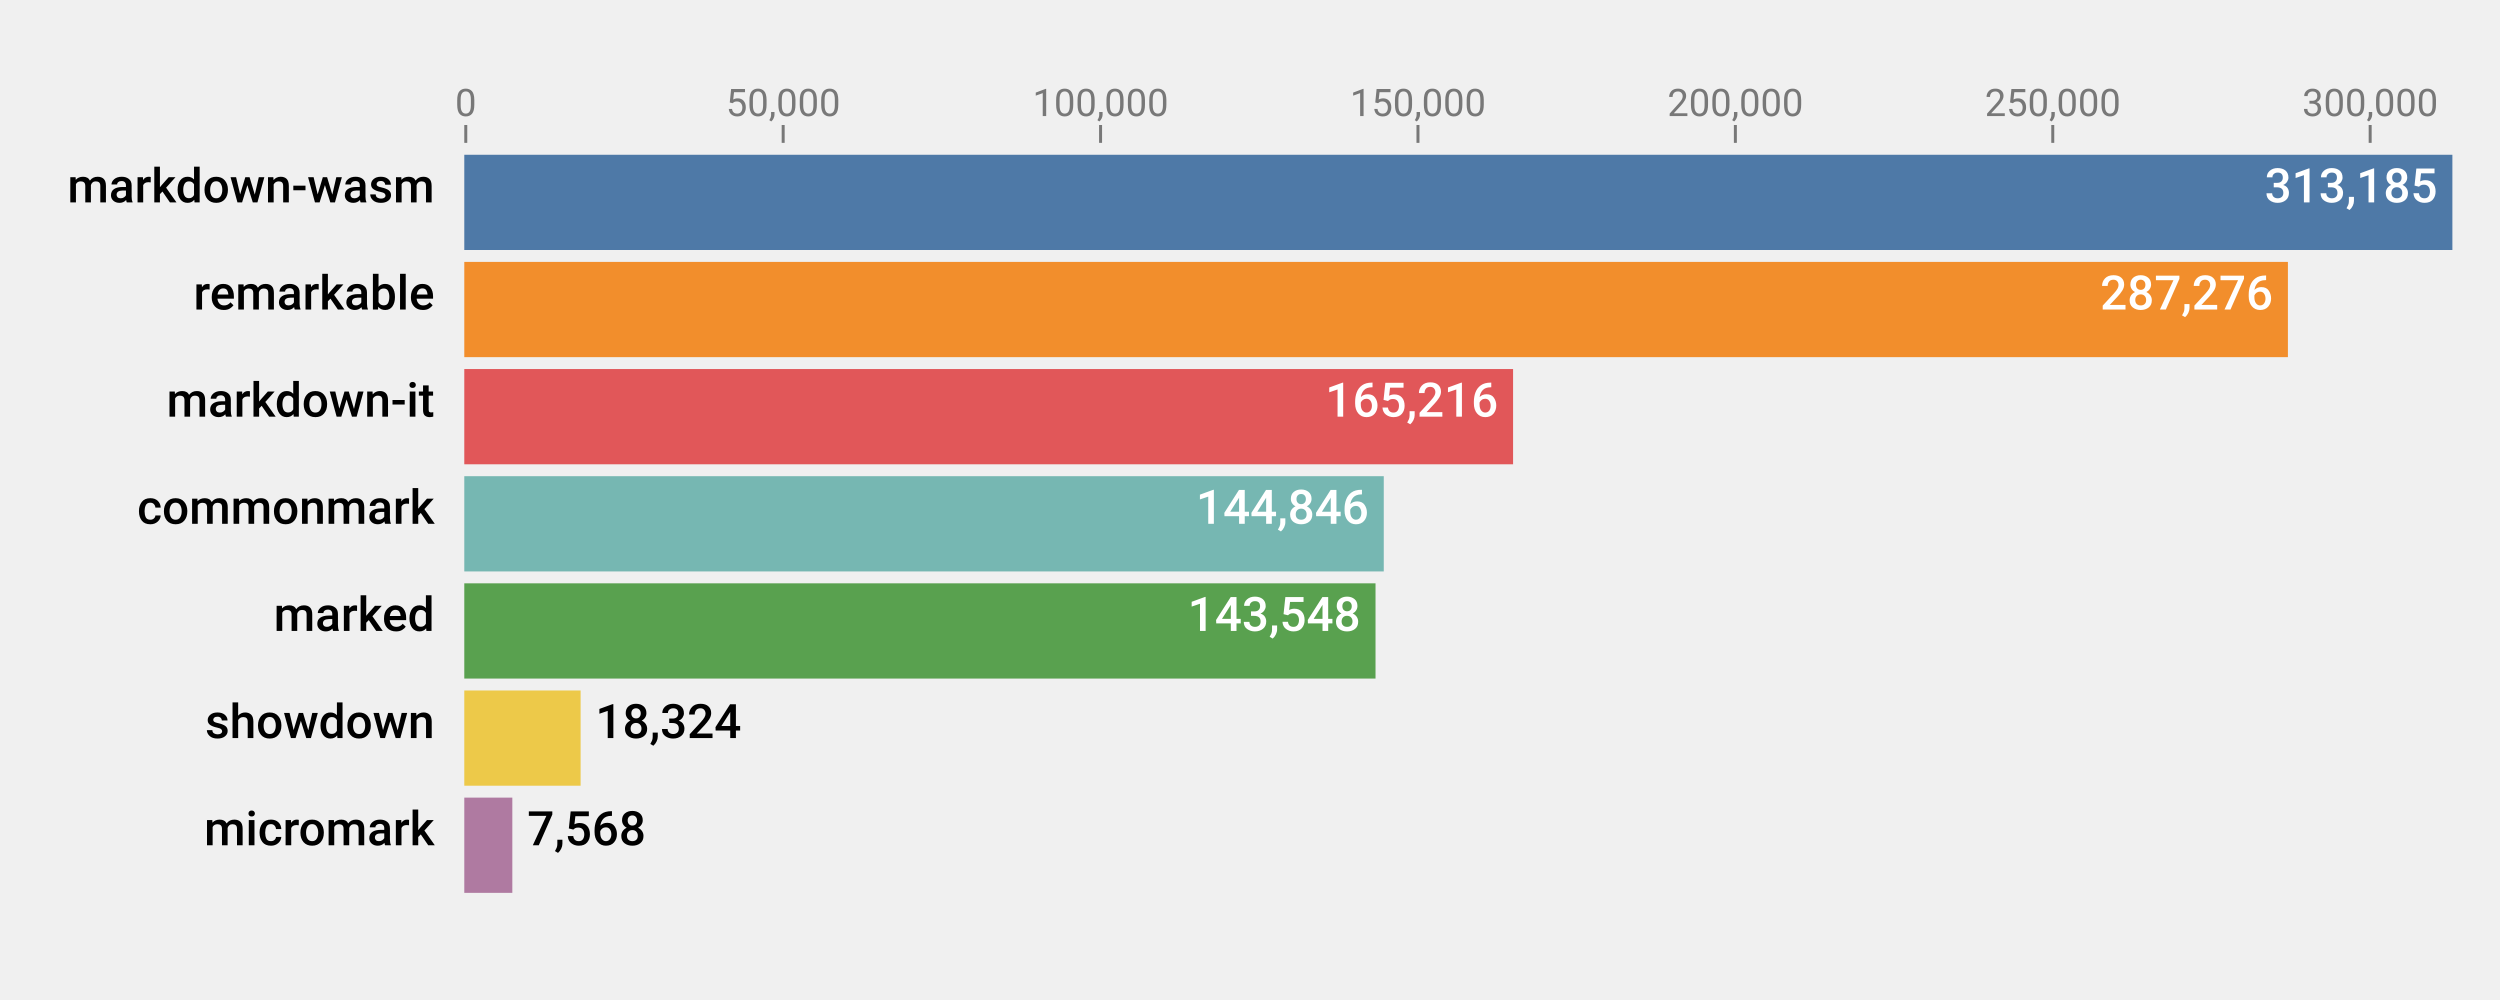
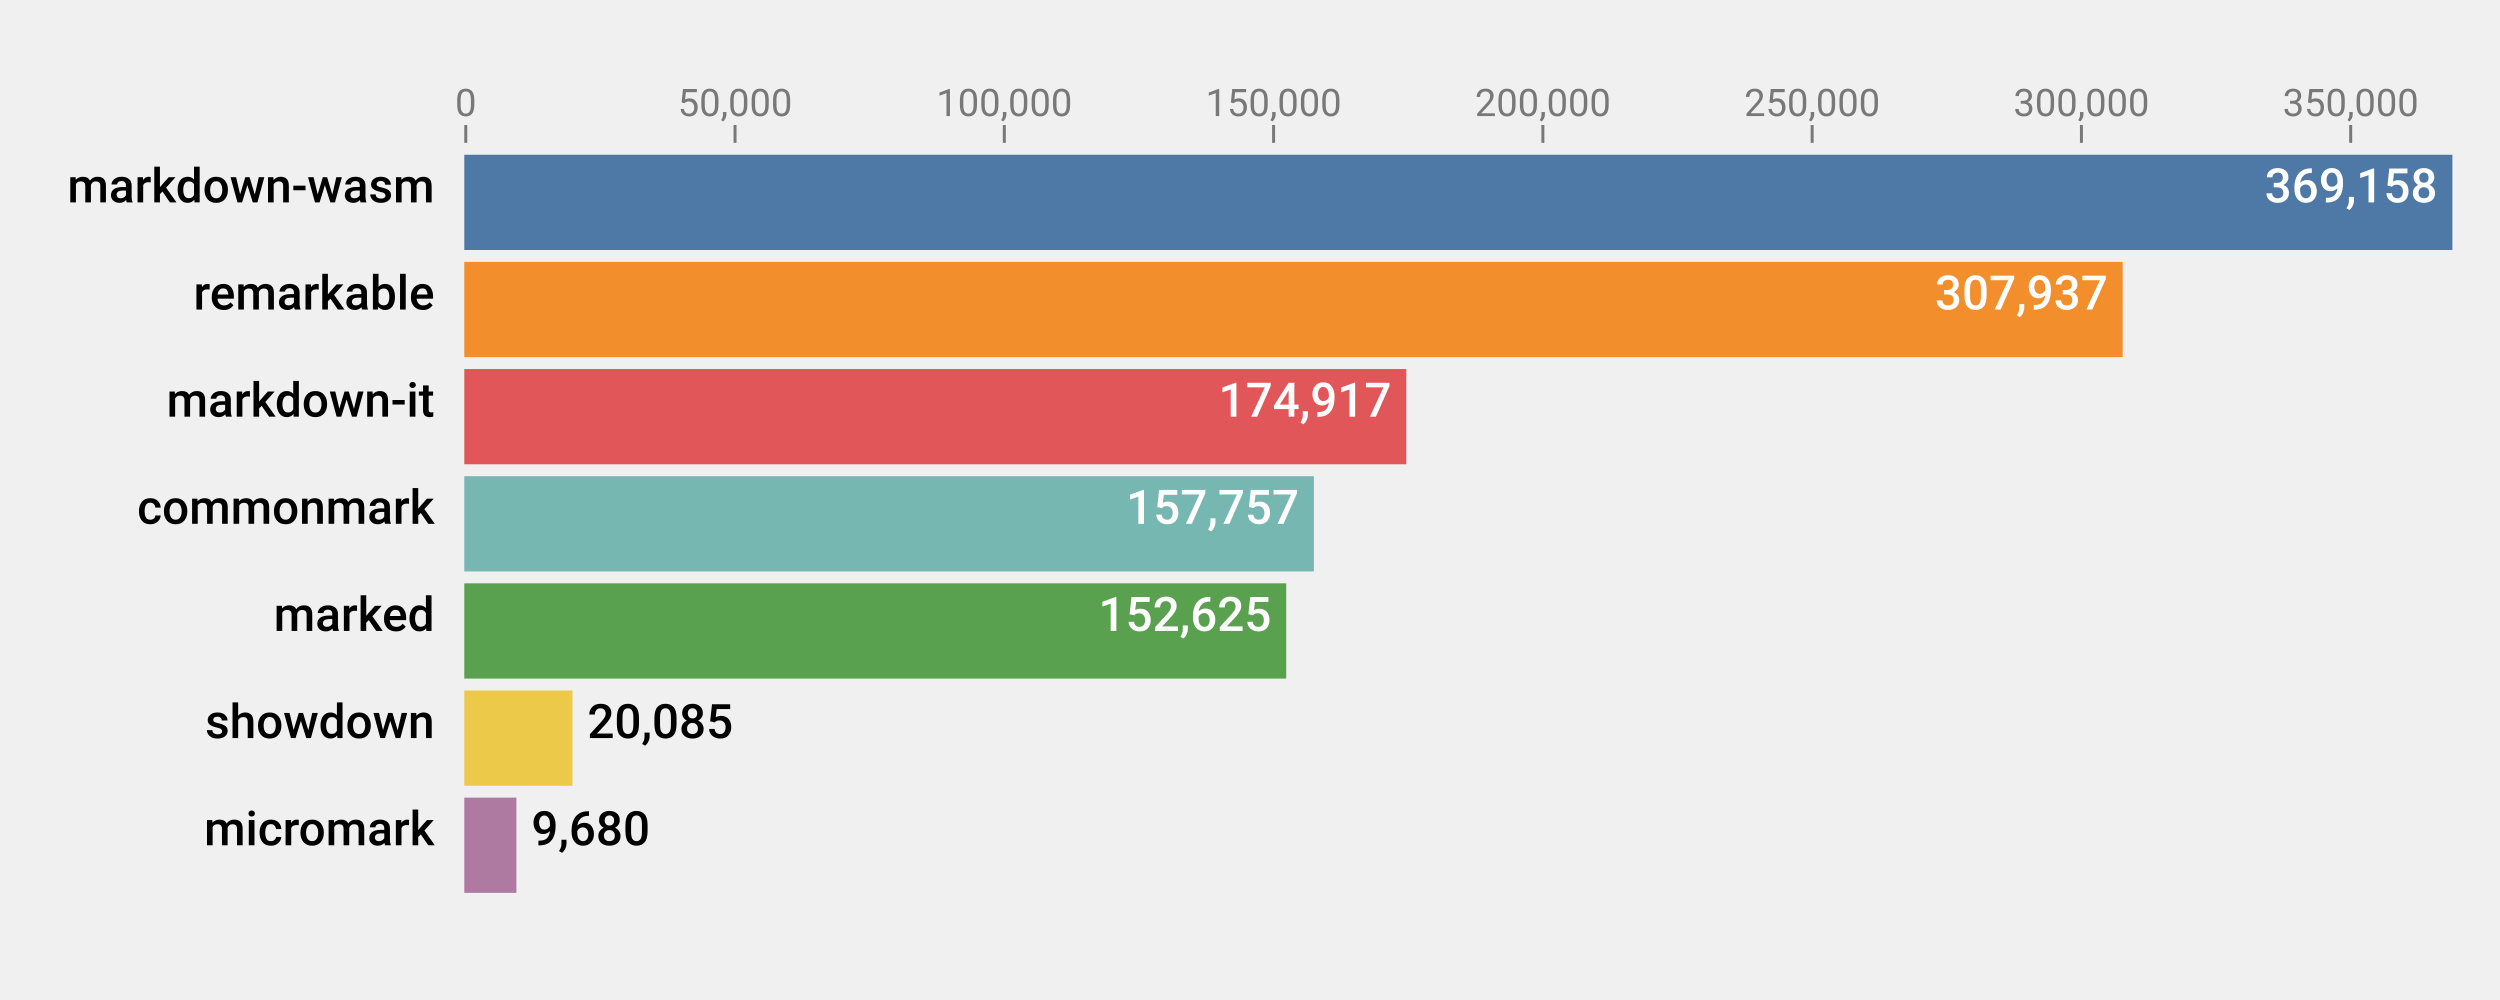
- <svg xmlns="http://www.w3.org/2000/svg" width="840" height="336" font-family="system-ui,-apple-system,&quot;Segoe UI&quot;,Roboto,&quot;Helvetica Neue&quot;,&quot;Noto Sans&quot;,&quot;Liberation Sans&quot;,Arial,sans-serif" font-size="16">
+ <svg xmlns="http://www.w3.org/2000/svg" width="840" height="336" font-family="system-ui,-apple-system,&quot;Segoe UI&quot;,Roboto,&quot;Helvetica Neue&quot;,&quot;Noto Sans&quot;,&quot;Liberation Sans&quot;,Arial,sans-serif" font-size="16" viewBox="0 0 840 336">
  <g font-weight="500" text-anchor="end">
    <text x="156" y="68" alignment-baseline="central" dx="-10">markdown-wasm</text>
    <text x="156" y="104" alignment-baseline="central" dx="-10">remarkable</text>
    <text x="156" y="140" alignment-baseline="central" dx="-10">markdown-it</text>
    <text x="156" y="176" alignment-baseline="central" dx="-10">commonmark</text>
    <text x="156" y="212" alignment-baseline="central" dx="-10">marked</text>
    <text x="156" y="248" alignment-baseline="central" dx="-10">showdown</text>
    <text x="156" y="284" alignment-baseline="central" dx="-10">micromark</text>
  </g>
  <path fill="#4e79a7" d="M156 52h668v32H156z" />
-   <path fill="#f28e2c" d="M156 88h612.738v32H156z" />
-   <path fill="#e15759" d="M156 124h352.393v32H156z" />
-   <path fill="#76b7b2" d="M156 160h308.946v32H156z" />
-   <path fill="#59a14f" d="M156 196h306.176v32H156z" />
-   <path fill="#edc949" d="M156 232h39.084v32H156z" />
-   <path fill="#af7aa1" d="M156 268h16.142v32H156z" />
+   <path fill="#f28e2c" d="M156 88h557.22v32H156z" />
+   <path fill="#e15759" d="M156 124h316.516v32H156z" />
+   <path fill="#76b7b2" d="M156 160h285.465v32H156z" />
+   <path fill="#59a14f" d="M156 196h276.178v32H156z" />
+   <path fill="#edc949" d="M156 232h36.344v32H156z" />
+   <path fill="#af7aa1" d="M156 268h17.517v32H156z" />
  <g fill="#fff" font-weight="500" text-anchor="end">
-     <text x="824" y="68" alignment-baseline="central" dx="-5">313,185</text>
-     <text x="768.738" y="104" alignment-baseline="central" dx="-5">287,276</text>
-     <text x="508.393" y="140" alignment-baseline="central" dx="-5">165,216</text>
-     <text x="464.946" y="176" alignment-baseline="central" dx="-5">144,846</text>
-     <text x="462.176" y="212" alignment-baseline="central" dx="-5">143,548</text>
-     <text x="195.084" y="248" fill="#000" alignment-baseline="central" dx="5" text-anchor="start">18,324</text>
-     <text x="172.142" y="284" fill="#000" alignment-baseline="central" dx="5" text-anchor="start">7,568</text>
+     <text x="824" y="68" alignment-baseline="central" dx="-5">369,158</text>
+     <text x="713.22" y="104" alignment-baseline="central" dx="-5">307,937</text>
+     <text x="472.516" y="140" alignment-baseline="central" dx="-5">174,917</text>
+     <text x="441.465" y="176" alignment-baseline="central" dx="-5">157,757</text>
+     <text x="432.178" y="212" alignment-baseline="central" dx="-5">152,625</text>
+     <text x="192.344" y="248" fill="#000" alignment-baseline="central" dx="5" text-anchor="start">20,085</text>
+     <text x="173.517" y="284" fill="#000" alignment-baseline="central" dx="5" text-anchor="start">9,680</text>
  </g>
  <g fill="none" font-size="12.8" opacity=".5" text-anchor="middle">
    <g class="tick" opacity="1">
      <path stroke="currentColor" d="M156.5 48v-6" />
      <text y="-9" fill="currentColor" dy="0em" transform="translate(156.5 48)">0</text>
    </g>
    <g class="tick" opacity="1">
-       <path stroke="currentColor" d="M263.146 48v-6" />
-       <text y="-9" fill="currentColor" dy="0em" transform="translate(263.146 48)">50,000</text>
+       <path stroke="currentColor" d="M246.976 48v-6" />
+       <text y="-9" fill="currentColor" dy="0em" transform="translate(246.976 48)">50,000</text>
    </g>
    <g class="tick" opacity="1">
-       <path stroke="currentColor" d="M369.792 48v-6" />
-       <text y="-9" fill="currentColor" dy="0em" transform="translate(369.792 48)">100,000</text>
+       <path stroke="currentColor" d="M337.452 48v-6" />
+       <text y="-9" fill="currentColor" dy="0em" transform="translate(337.452 48)">100,000</text>
    </g>
    <g class="tick" opacity="1">
-       <path stroke="currentColor" d="M476.438 48v-6" />
-       <text y="-9" fill="currentColor" dy="0em" transform="translate(476.438 48)">150,000</text>
+       <path stroke="currentColor" d="M427.929 48v-6" />
+       <text y="-9" fill="currentColor" dy="0em" transform="translate(427.929 48)">150,000</text>
    </g>
    <g class="tick" opacity="1">
-       <path stroke="currentColor" d="M583.084 48v-6" />
-       <text y="-9" fill="currentColor" dy="0em" transform="translate(583.084 48)">200,000</text>
+       <path stroke="currentColor" d="M518.405 48v-6" />
+       <text y="-9" fill="currentColor" dy="0em" transform="translate(518.405 48)">200,000</text>
    </g>
    <g class="tick" opacity="1">
-       <path stroke="currentColor" d="M689.73 48v-6" />
-       <text y="-9" fill="currentColor" dy="0em" transform="translate(689.73 48)">250,000</text>
+       <path stroke="currentColor" d="M608.881 48v-6" />
+       <text y="-9" fill="currentColor" dy="0em" transform="translate(608.881 48)">250,000</text>
    </g>
    <g class="tick" opacity="1">
-       <path stroke="currentColor" d="M796.376 48v-6" />
-       <text y="-9" fill="currentColor" dy="0em" transform="translate(796.376 48)">300,000</text>
+       <path stroke="currentColor" d="M699.357 48v-6" />
+       <text y="-9" fill="currentColor" dy="0em" transform="translate(699.357 48)">300,000</text>
+     </g>
+     <g class="tick" opacity="1">
+       <path stroke="currentColor" d="M789.834 48v-6" />
+       <text y="-9" fill="currentColor" dy="0em" transform="translate(789.834 48)">350,000</text>
    </g>
  </g>
</svg>
